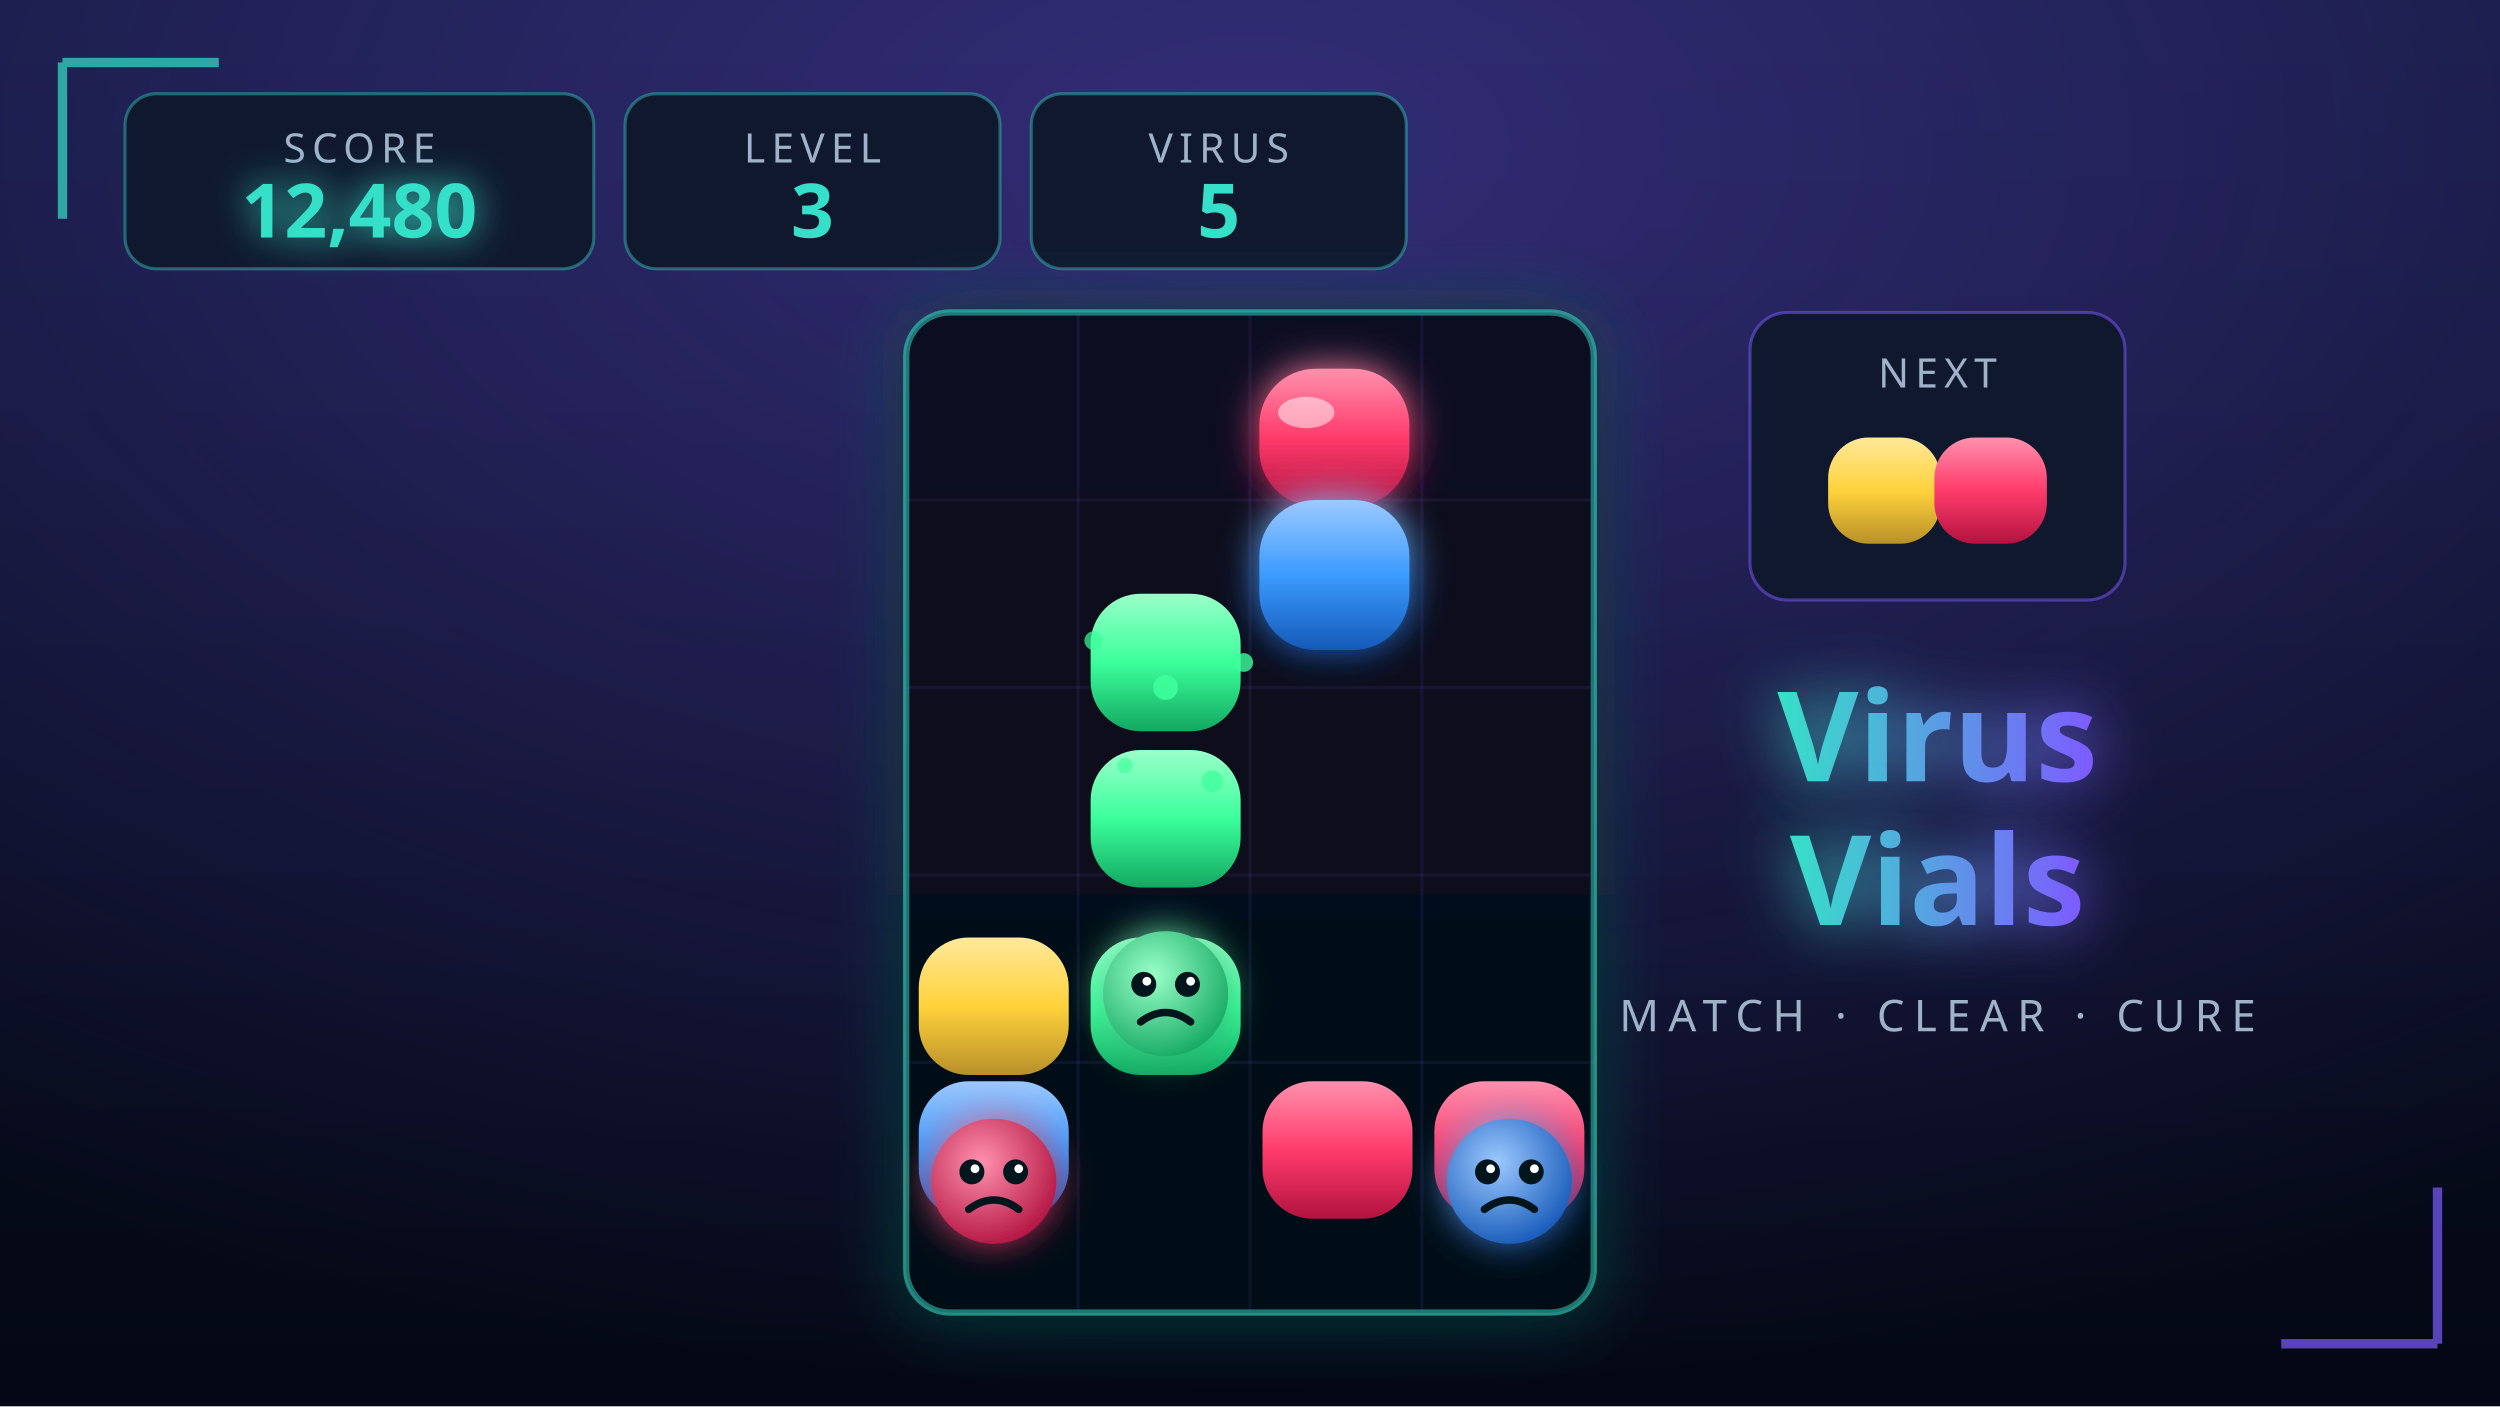
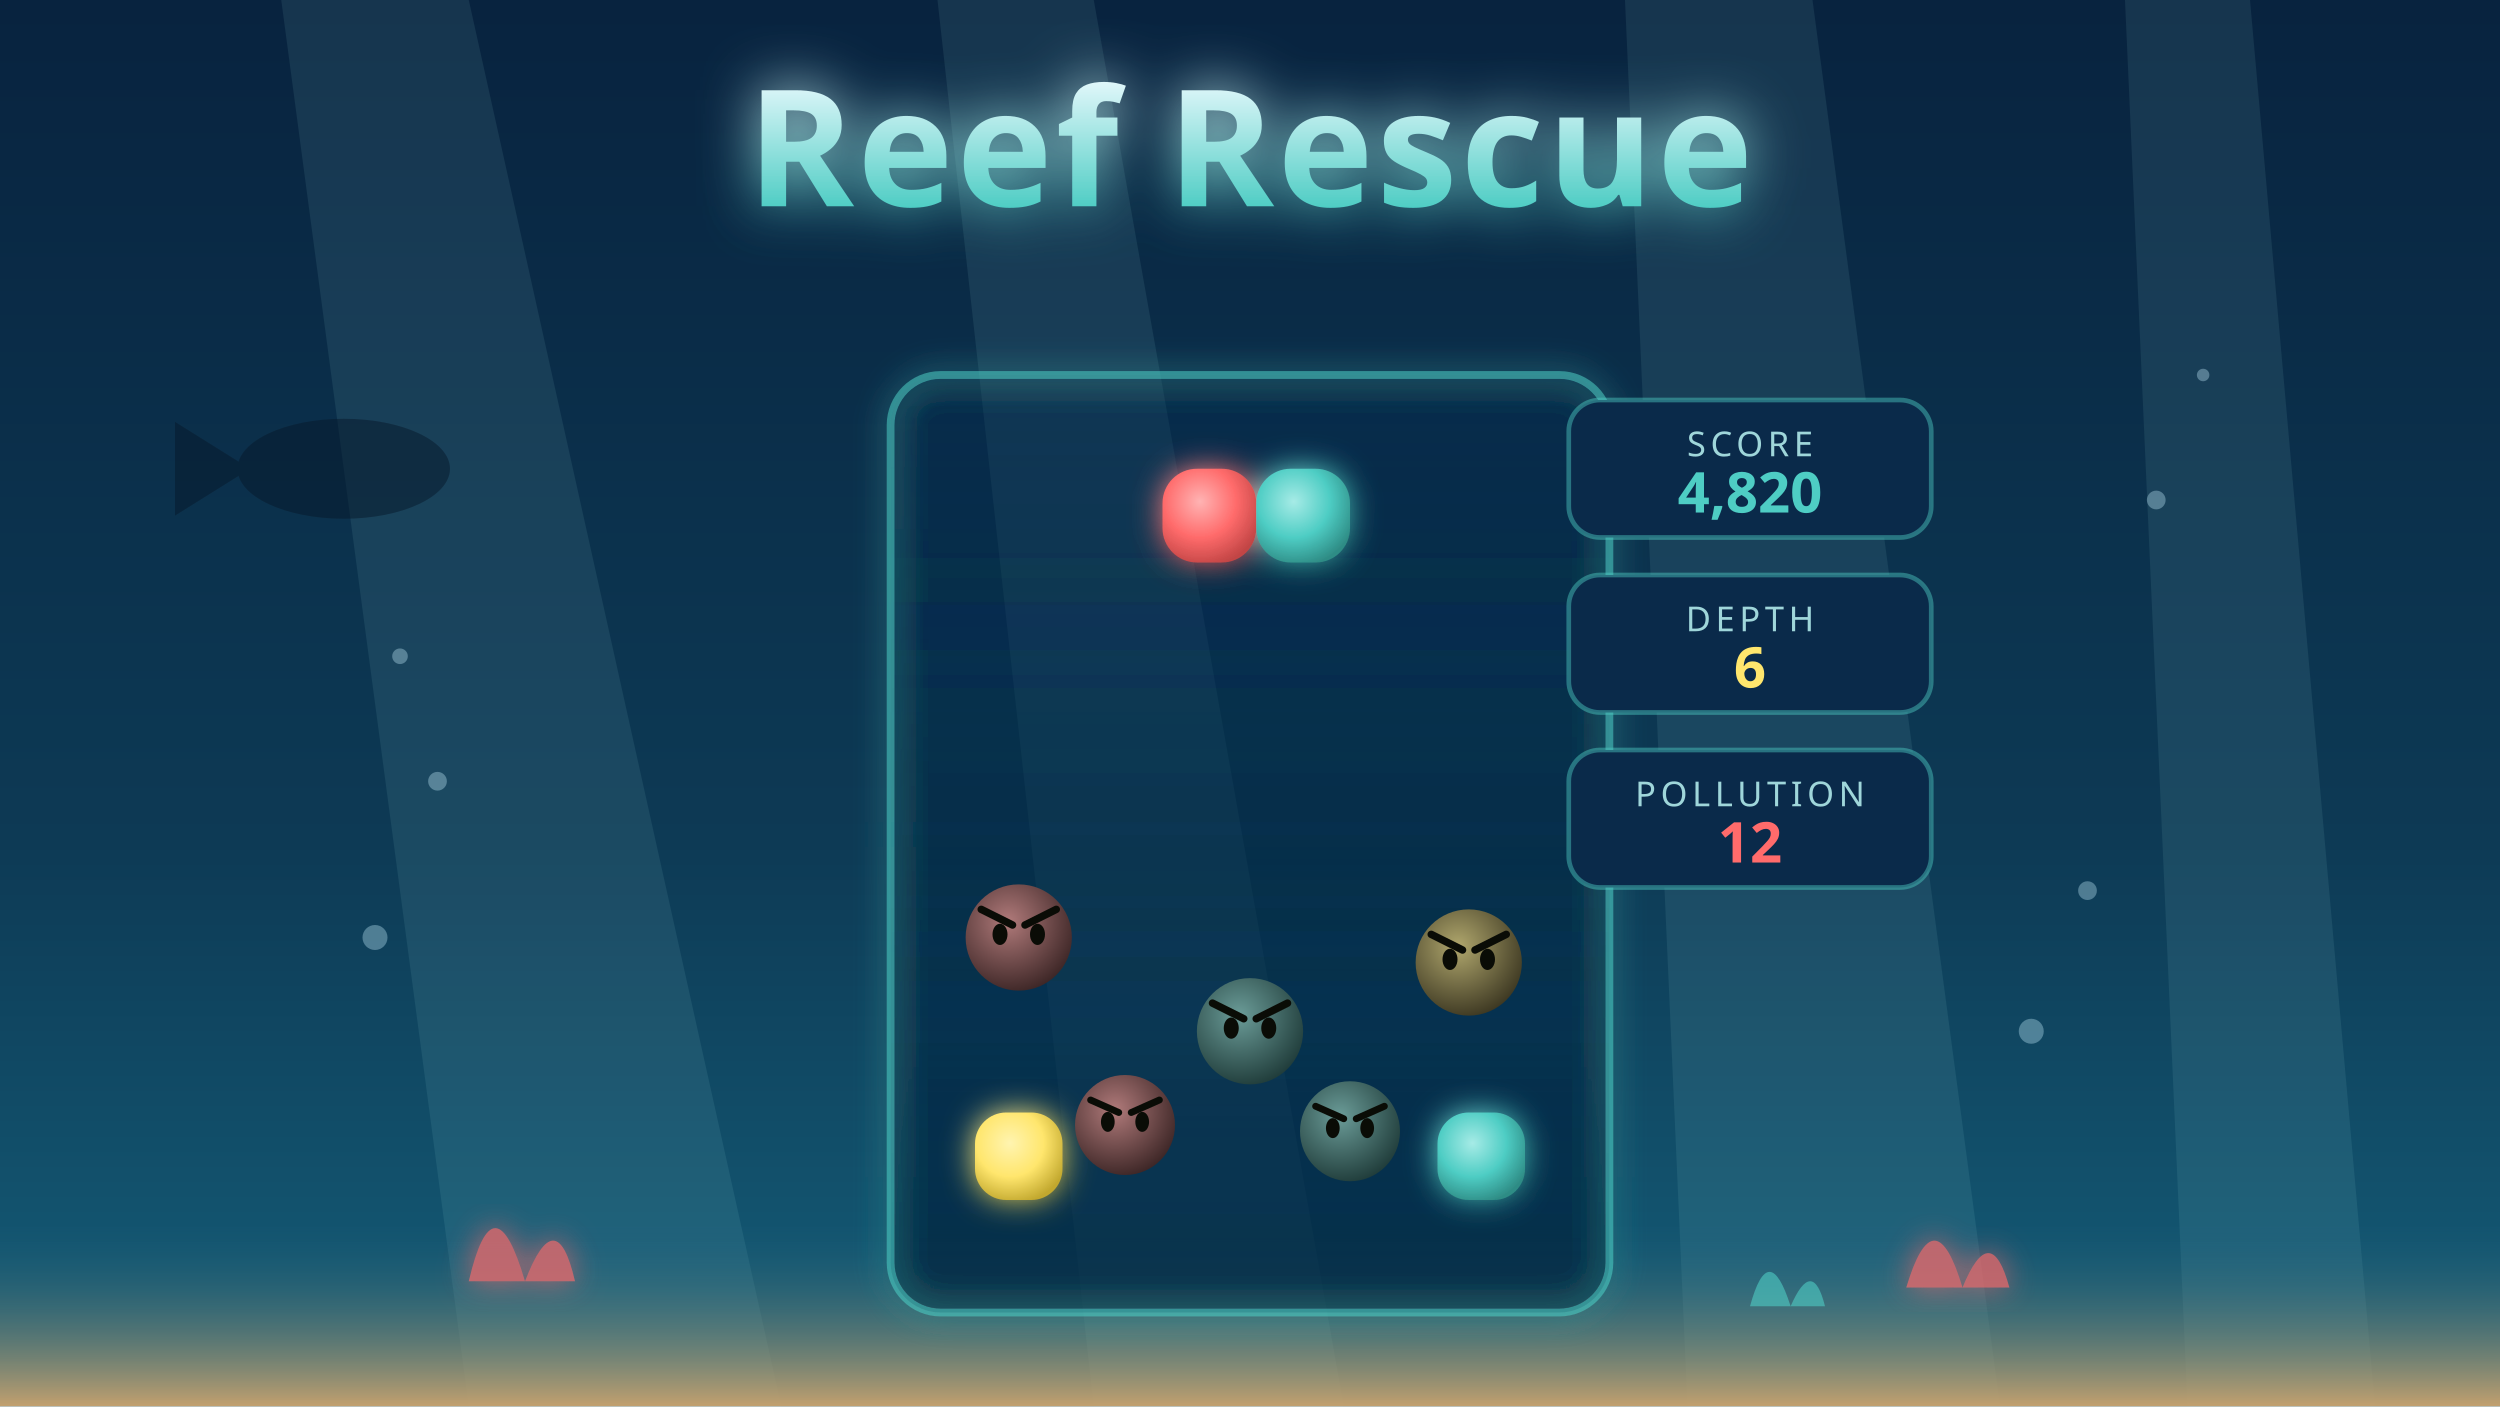
- <svg xmlns="http://www.w3.org/2000/svg" viewBox="0 0 800 450" width="800" height="450">
+ <svg xmlns="http://www.w3.org/2000/svg" viewBox="0 0 800 450" role="img" aria-label="Reef Rescue tide-pool puzzle">
  <defs>
-     <linearGradient id="bg" x1="0" y1="0" x2="0" y2="1">
-       <stop offset="0" stop-color="#0c1430" />
-       <stop offset="1" stop-color="#040814" />
+     <linearGradient id="water" x1="0" y1="0" x2="0" y2="1">
+       <stop offset="0" stop-color="#08233f" />
+       <stop offset="0.6" stop-color="#0d3a55" />
+       <stop offset="1" stop-color="#155f7a" />
    </linearGradient>
-     <radialGradient id="halo" cx="0.5" cy="0.1" r="0.9">
-       <stop offset="0" stop-color="#7c5cff" stop-opacity="0.35" />
-       <stop offset="1" stop-color="#7c5cff" stop-opacity="0" />
+     <linearGradient id="sand" x1="0" y1="0" x2="0" y2="1">
+       <stop offset="0" stop-color="#155f7a" stop-opacity="0" />
+       <stop offset="1" stop-color="#c2a06e" />
+     </linearGradient>
+     <linearGradient id="glass" x1="0" y1="0" x2="0" y2="1">
+       <stop offset="0" stop-color="#0a2a4a" stop-opacity="0.2" />
+       <stop offset="1" stop-color="#08233f" stop-opacity="0.5" />
+     </linearGradient>
+     <linearGradient id="titleFill" x1="0" y1="0" x2="0" y2="1">
+       <stop offset="0" stop-color="#e0f7fa" />
+       <stop offset="1" stop-color="#4ecdc4" />
+     </linearGradient>
+     <radialGradient id="coralRed" cx="0.4" cy="0.35" r="0.7">
+       <stop offset="0" stop-color="#ffb3b3" />
+       <stop offset="0.55" stop-color="#ff6b6b" />
+       <stop offset="1" stop-color="#c24545" />
    </radialGradient>
-     <linearGradient id="board" x1="0" y1="0" x2="0" y2="1">
-       <stop offset="0" stop-color="#0a1022" />
-       <stop offset="1" stop-color="#040814" />
-     </linearGradient>
-     <linearGradient id="red" x1="0" y1="0" x2="0" y2="1">
-       <stop offset="0" stop-color="#ff90ad" />
-       <stop offset="0.5" stop-color="#ff3b6b" />
-       <stop offset="1" stop-color="#b21340" />
-     </linearGradient>
-     <linearGradient id="blue" x1="0" y1="0" x2="0" y2="1">
-       <stop offset="0" stop-color="#9cc9ff" />
-       <stop offset="0.5" stop-color="#3b9bff" />
-       <stop offset="1" stop-color="#1559b8" />
-     </linearGradient>
-     <linearGradient id="yellow" x1="0" y1="0" x2="0" y2="1">
-       <stop offset="0" stop-color="#ffe89a" />
-       <stop offset="0.5" stop-color="#ffd23b" />
-       <stop offset="1" stop-color="#b8902a" />
-     </linearGradient>
-     <linearGradient id="green" x1="0" y1="0" x2="0" y2="1">
-       <stop offset="0" stop-color="#9affc9" />
-       <stop offset="0.5" stop-color="#3bff9b" />
-       <stop offset="1" stop-color="#13a861" />
-     </linearGradient>
-     <radialGradient id="vred" cx="0.4" cy="0.35" r="0.7">
-       <stop offset="0" stop-color="#ff90ad" />
-       <stop offset="1" stop-color="#b21340" />
+     <radialGradient id="coralTeal" cx="0.4" cy="0.35" r="0.7">
+       <stop offset="0" stop-color="#a6ebe6" />
+       <stop offset="0.55" stop-color="#4ecdc4" />
+       <stop offset="1" stop-color="#2e8c85" />
    </radialGradient>
-     <radialGradient id="vblue" cx="0.4" cy="0.35" r="0.7">
-       <stop offset="0" stop-color="#9cc9ff" />
-       <stop offset="1" stop-color="#1559b8" />
+     <radialGradient id="coralYellow" cx="0.4" cy="0.35" r="0.7">
+       <stop offset="0" stop-color="#fff4b0" />
+       <stop offset="0.55" stop-color="#ffe66d" />
+       <stop offset="1" stop-color="#c2a82e" />
    </radialGradient>
-     <radialGradient id="vgreen" cx="0.4" cy="0.35" r="0.7">
-       <stop offset="0" stop-color="#9affc9" />
-       <stop offset="1" stop-color="#13a861" />
+     <radialGradient id="blobRed" cx="0.4" cy="0.35" r="0.7">
+       <stop offset="0" stop-color="#b07a7a" />
+       <stop offset="1" stop-color="#3a2424" />
    </radialGradient>
-     <linearGradient id="title" x1="0" y1="0" x2="1" y2="0">
-       <stop offset="0" stop-color="#36e0c8" />
-       <stop offset="1" stop-color="#7c5cff" />
-     </linearGradient>
-     <filter id="glow" x="-60%" y="-60%" width="220%" height="220%">
-       <feGaussianBlur stdDeviation="6" result="b" />
+     <radialGradient id="blobTeal" cx="0.4" cy="0.35" r="0.7">
+       <stop offset="0" stop-color="#6b9c98" />
+       <stop offset="1" stop-color="#1e3a38" />
+     </radialGradient>
+     <radialGradient id="blobYellow" cx="0.4" cy="0.35" r="0.7">
+       <stop offset="0" stop-color="#b0a76d" />
+       <stop offset="1" stop-color="#3a3520" />
+     </radialGradient>
+     <filter id="glow" x="-40%" y="-40%" width="180%" height="180%">
+       <feGaussianBlur stdDeviation="5" result="b" />
      <feMerge>
        <feMergeNode in="b" />
        <feMergeNode in="SourceGraphic" />
      </feMerge>
    </filter>
-     <filter id="softglow" x="-80%" y="-80%" width="260%" height="260%">
-       <feGaussianBlur stdDeviation="10" result="b" />
+     <filter id="softGlow" x="-60%" y="-60%" width="220%" height="220%">
+       <feGaussianBlur stdDeviation="9" result="b" />
      <feMerge>
        <feMergeNode in="b" />
        <feMergeNode in="SourceGraphic" />
      </feMerge>
    </filter>
  </defs>
-   <rect x="0" y="0" width="800" height="450" fill="url(#bg)" />
-   <rect x="0" y="0" width="800" height="450" fill="url(#halo)" />
-   <g font-family="'Segoe UI', system-ui, sans-serif">
-     <rect x="40" y="30" width="150" height="56" rx="10" fill="#10182e" stroke="#36e0c8" stroke-opacity="0.4" />
-     <text x="115" y="52" text-anchor="middle" fill="#9fb3c8" font-size="13" letter-spacing="2">SCORE</text>
-     <text x="115" y="76" text-anchor="middle" fill="#36e0c8" font-size="24" font-weight="800" filter="url(#glow)">12,480</text>
-     <rect x="200" y="30" width="120" height="56" rx="10" fill="#10182e" stroke="#36e0c8" stroke-opacity="0.4" />
-     <text x="260" y="52" text-anchor="middle" fill="#9fb3c8" font-size="13" letter-spacing="2">LEVEL</text>
-     <text x="260" y="76" text-anchor="middle" fill="#36e0c8" font-size="24" font-weight="800">3</text>
-     <rect x="330" y="30" width="120" height="56" rx="10" fill="#10182e" stroke="#36e0c8" stroke-opacity="0.4" />
-     <text x="390" y="52" text-anchor="middle" fill="#9fb3c8" font-size="13" letter-spacing="2">VIRUS</text>
-     <text x="390" y="76" text-anchor="middle" fill="#36e0c8" font-size="24" font-weight="800">5</text>
+   <rect x="0" y="0" width="800" height="450" fill="url(#water)" />
+   <g fill="#a6ebe6" opacity="0.09">
+     <polygon points="90,0 150,0 250,450 150,450" />
+     <polygon points="300,0 350,0 430,450 350,450" />
+     <polygon points="520,0 580,0 640,450 540,450" />
+     <polygon points="680,0 720,0 760,450 700,450" />
+   </g>
+   <g fill="#c8f0ff" opacity="0.35">
+     <circle cx="120" cy="300" r="4" />
+     <circle cx="140" cy="250" r="3" />
+     <circle cx="128" cy="210" r="2.5" />
+     <circle cx="650" cy="330" r="4" />
+     <circle cx="668" cy="285" r="3" />
+     <circle cx="690" cy="160" r="3" />
+     <circle cx="705" cy="120" r="2" />
+   </g>
+   <g fill="#06182a" opacity="0.5">
+     <ellipse cx="110" cy="150" rx="34" ry="16" />
+     <polygon points="80,150 56,135 56,165" />
+   </g>
+   <rect x="0" y="392" width="800" height="58" fill="url(#sand)" />
+   <g fill="#ff6b6b" opacity="0.7" filter="url(#glow)">
+     <path d="M150 410 q8 -34 18 0 q10 -26 16 0 Z" />
+     <path d="M610 412 q9 -30 18 0 q9 -22 15 0 Z" />
+   </g>
+   <g fill="#4ecdc4" opacity="0.6">
+     <path d="M560 418 q6 -22 13 0 q7 -16 11 0 Z" />
+   </g>
+   <rect x="285" y="120" width="230" height="300" rx="16" fill="url(#glass)" stroke="#4ecdc4" stroke-opacity="0.55" stroke-width="2.5" filter="url(#glow)" />
+   <g filter="url(#glow)">
+     <rect x="372" y="150" width="30" height="30" rx="11" fill="url(#coralRed)" />
+     <rect x="402" y="150" width="30" height="30" rx="11" fill="url(#coralTeal)" />
+   </g>
+   <g filter="url(#glow)">
+     <rect x="312" y="356" width="28" height="28" rx="10" fill="url(#coralYellow)" />
+     <rect x="460" y="356" width="28" height="28" rx="10" fill="url(#coralTeal)" />
  </g>
  <g>
-     <rect x="290" y="100" width="220" height="320" rx="14" fill="url(#board)" stroke="#36e0c8" stroke-opacity="0.5" stroke-width="2" filter="url(#softglow)" />
-     <g stroke="#7c5cff" stroke-opacity="0.10">
-       <line x1="345" y1="100" x2="345" y2="420" />
-       <line x1="400" y1="100" x2="400" y2="420" />
-       <line x1="455" y1="100" x2="455" y2="420" />
-       <line x1="290" y1="160" x2="510" y2="160" />
-       <line x1="290" y1="220" x2="510" y2="220" />
-       <line x1="290" y1="280" x2="510" y2="280" />
-       <line x1="290" y1="340" x2="510" y2="340" />
+     <g transform="translate(326,300)">
+       <circle r="17" fill="url(#blobRed)" />
+       <ellipse cx="-6" cy="-1" rx="2.4" ry="3.4" fill="#0a0c06" />
+       <ellipse cx="6" cy="-1" rx="2.4" ry="3.4" fill="#0a0c06" />
+       <path d="M-12 -9 L-2 -4 M12 -9 L2 -4" stroke="#0a0c06" stroke-width="2.4" stroke-linecap="round" />
    </g>
-     <rect x="403" y="118" width="48" height="44" rx="18" fill="url(#red)" filter="url(#glow)" />
-     <rect x="403" y="160" width="48" height="48" rx="18" fill="url(#blue)" filter="url(#glow)" />
-     <ellipse cx="418" cy="132" rx="9" ry="5" fill="#ffffff" opacity="0.5" />
-     <rect x="294" y="300" width="48" height="44" rx="16" fill="url(#yellow)" />
-     <rect x="349" y="300" width="48" height="44" rx="16" fill="url(#green)" />
-     <rect x="294" y="346" width="48" height="44" rx="16" fill="url(#blue)" />
-     <rect x="404" y="346" width="48" height="44" rx="16" fill="url(#red)" />
-     <rect x="459" y="346" width="48" height="44" rx="16" fill="url(#red)" />
-     <rect x="349" y="240" width="48" height="44" rx="16" fill="url(#green)" />
-     <rect x="349" y="190" width="48" height="44" rx="16" fill="url(#green)" />
-     <g transform="translate(318,378)" filter="url(#glow)">
-       <circle r="20" fill="url(#vred)" />
-       <circle cx="-7" cy="-3" r="4" fill="#04121a" />
-       <circle cx="7" cy="-3" r="4" fill="#04121a" />
-       <circle cx="-6" cy="-4" r="1.4" fill="#fff" />
-       <circle cx="8" cy="-4" r="1.4" fill="#fff" />
-       <path d="M -8 9 Q 0 3 8 9" stroke="#04121a" stroke-width="2.4" fill="none" stroke-linecap="round" />
+     <g transform="translate(400,330)">
+       <circle r="17" fill="url(#blobTeal)" />
+       <ellipse cx="-6" cy="-1" rx="2.4" ry="3.4" fill="#0a0c06" />
+       <ellipse cx="6" cy="-1" rx="2.4" ry="3.4" fill="#0a0c06" />
+       <path d="M-12 -9 L-2 -4 M12 -9 L2 -4" stroke="#0a0c06" stroke-width="2.4" stroke-linecap="round" />
    </g>
-     <g transform="translate(483,378)" filter="url(#glow)">
-       <circle r="20" fill="url(#vblue)" />
-       <circle cx="-7" cy="-3" r="4" fill="#04121a" />
-       <circle cx="7" cy="-3" r="4" fill="#04121a" />
-       <circle cx="-6" cy="-4" r="1.4" fill="#fff" />
-       <circle cx="8" cy="-4" r="1.4" fill="#fff" />
-       <path d="M -8 9 Q 0 3 8 9" stroke="#04121a" stroke-width="2.4" fill="none" stroke-linecap="round" />
+     <g transform="translate(470,308)">
+       <circle r="17" fill="url(#blobYellow)" />
+       <ellipse cx="-6" cy="-1" rx="2.4" ry="3.4" fill="#0a0c06" />
+       <ellipse cx="6" cy="-1" rx="2.4" ry="3.4" fill="#0a0c06" />
+       <path d="M-12 -9 L-2 -4 M12 -9 L2 -4" stroke="#0a0c06" stroke-width="2.4" stroke-linecap="round" />
    </g>
-     <g transform="translate(373,318)" filter="url(#glow)">
-       <circle r="20" fill="url(#vgreen)" />
-       <circle cx="-7" cy="-3" r="4" fill="#04121a" />
-       <circle cx="7" cy="-3" r="4" fill="#04121a" />
-       <circle cx="-6" cy="-4" r="1.4" fill="#fff" />
-       <circle cx="8" cy="-4" r="1.4" fill="#fff" />
-       <path d="M -8 9 Q 0 3 8 9" stroke="#04121a" stroke-width="2.4" fill="none" stroke-linecap="round" />
+     <g transform="translate(360,360)">
+       <circle r="16" fill="url(#blobRed)" />
+       <ellipse cx="-5.5" cy="-1" rx="2.2" ry="3.2" fill="#0a0c06" />
+       <ellipse cx="5.5" cy="-1" rx="2.2" ry="3.2" fill="#0a0c06" />
+       <path d="M-11 -8 L-2 -4 M11 -8 L2 -4" stroke="#0a0c06" stroke-width="2.2" stroke-linecap="round" />
    </g>
-     <g fill="#3bff9b">
-       <circle cx="373" cy="220" r="4" opacity="0.9" />
-       <circle cx="350" cy="205" r="3" opacity="0.7" />
-       <circle cx="398" cy="212" r="3" opacity="0.8" />
-       <circle cx="360" cy="245" r="2.5" opacity="0.6" />
-       <circle cx="388" cy="250" r="3.5" opacity="0.7" />
+     <g transform="translate(432,362)">
+       <circle r="16" fill="url(#blobTeal)" />
+       <ellipse cx="-5.5" cy="-1" rx="2.2" ry="3.2" fill="#0a0c06" />
+       <ellipse cx="5.5" cy="-1" rx="2.2" ry="3.2" fill="#0a0c06" />
+       <path d="M-11 -8 L-2 -4 M11 -8 L2 -4" stroke="#0a0c06" stroke-width="2.2" stroke-linecap="round" />
    </g>
  </g>
-   <g font-family="'Segoe UI', system-ui, sans-serif">
-     <rect x="560" y="100" width="120" height="92" rx="12" fill="#10182e" stroke="#7c5cff" stroke-opacity="0.5" />
-     <text x="620" y="124" text-anchor="middle" fill="#9fb3c8" font-size="13" letter-spacing="2">NEXT</text>
-     <rect x="585" y="140" width="36" height="34" rx="13" fill="url(#yellow)" />
-     <rect x="619" y="140" width="36" height="34" rx="13" fill="url(#red)" />
+   <text x="400" y="66" text-anchor="middle" font-family="'Segoe UI', system-ui, sans-serif" font-size="52" font-weight="800" letter-spacing="1" fill="url(#titleFill)" filter="url(#softGlow)">Reef Rescue</text>
+   <g font-family="'Segoe UI', system-ui, sans-serif" text-anchor="middle">
+     <g transform="translate(560,150)">
+       <rect x="-58" y="-22" width="116" height="44" rx="10" fill="#0a2a4a" stroke="#4ecdc4" stroke-opacity="0.45" stroke-width="1.5" />
+       <text x="0" y="-4" font-size="11" letter-spacing="1.5" fill="#9fd6da">SCORE</text>
+       <text x="0" y="14" font-size="18" font-weight="800" fill="#4ecdc4">4,820</text>
+     </g>
+     <g transform="translate(560,206)">
+       <rect x="-58" y="-22" width="116" height="44" rx="10" fill="#0a2a4a" stroke="#4ecdc4" stroke-opacity="0.45" stroke-width="1.5" />
+       <text x="0" y="-4" font-size="11" letter-spacing="1.5" fill="#9fd6da">DEPTH</text>
+       <text x="0" y="14" font-size="18" font-weight="800" fill="#ffe66d">6</text>
+     </g>
+     <g transform="translate(560,262)">
+       <rect x="-58" y="-22" width="116" height="44" rx="10" fill="#0a2a4a" stroke="#4ecdc4" stroke-opacity="0.45" stroke-width="1.5" />
+       <text x="0" y="-4" font-size="11" letter-spacing="1.5" fill="#9fd6da">POLLUTION</text>
+       <text x="0" y="14" font-size="18" font-weight="800" fill="#ff6b6b">12</text>
+     </g>
  </g>
-   <text x="620" y="250" text-anchor="middle" font-family="'Segoe UI', system-ui, sans-serif" font-size="40" font-weight="800" fill="url(#title)" filter="url(#softglow)">Virus</text>
-   <text x="620" y="296" text-anchor="middle" font-family="'Segoe UI', system-ui, sans-serif" font-size="40" font-weight="800" fill="url(#title)" filter="url(#softglow)">Vials</text>
-   <text x="620" y="330" text-anchor="middle" font-family="'Segoe UI', system-ui, sans-serif" font-size="14" fill="#9fb3c8" letter-spacing="3">MATCH · CLEAR · CURE</text>
-   <path d="M 20 20 L 70 20 M 20 20 L 20 70" stroke="#36e0c8" stroke-width="3" fill="none" opacity="0.7" />
-   <path d="M 780 430 L 730 430 M 780 430 L 780 380" stroke="#7c5cff" stroke-width="3" fill="none" opacity="0.7" />
</svg>
